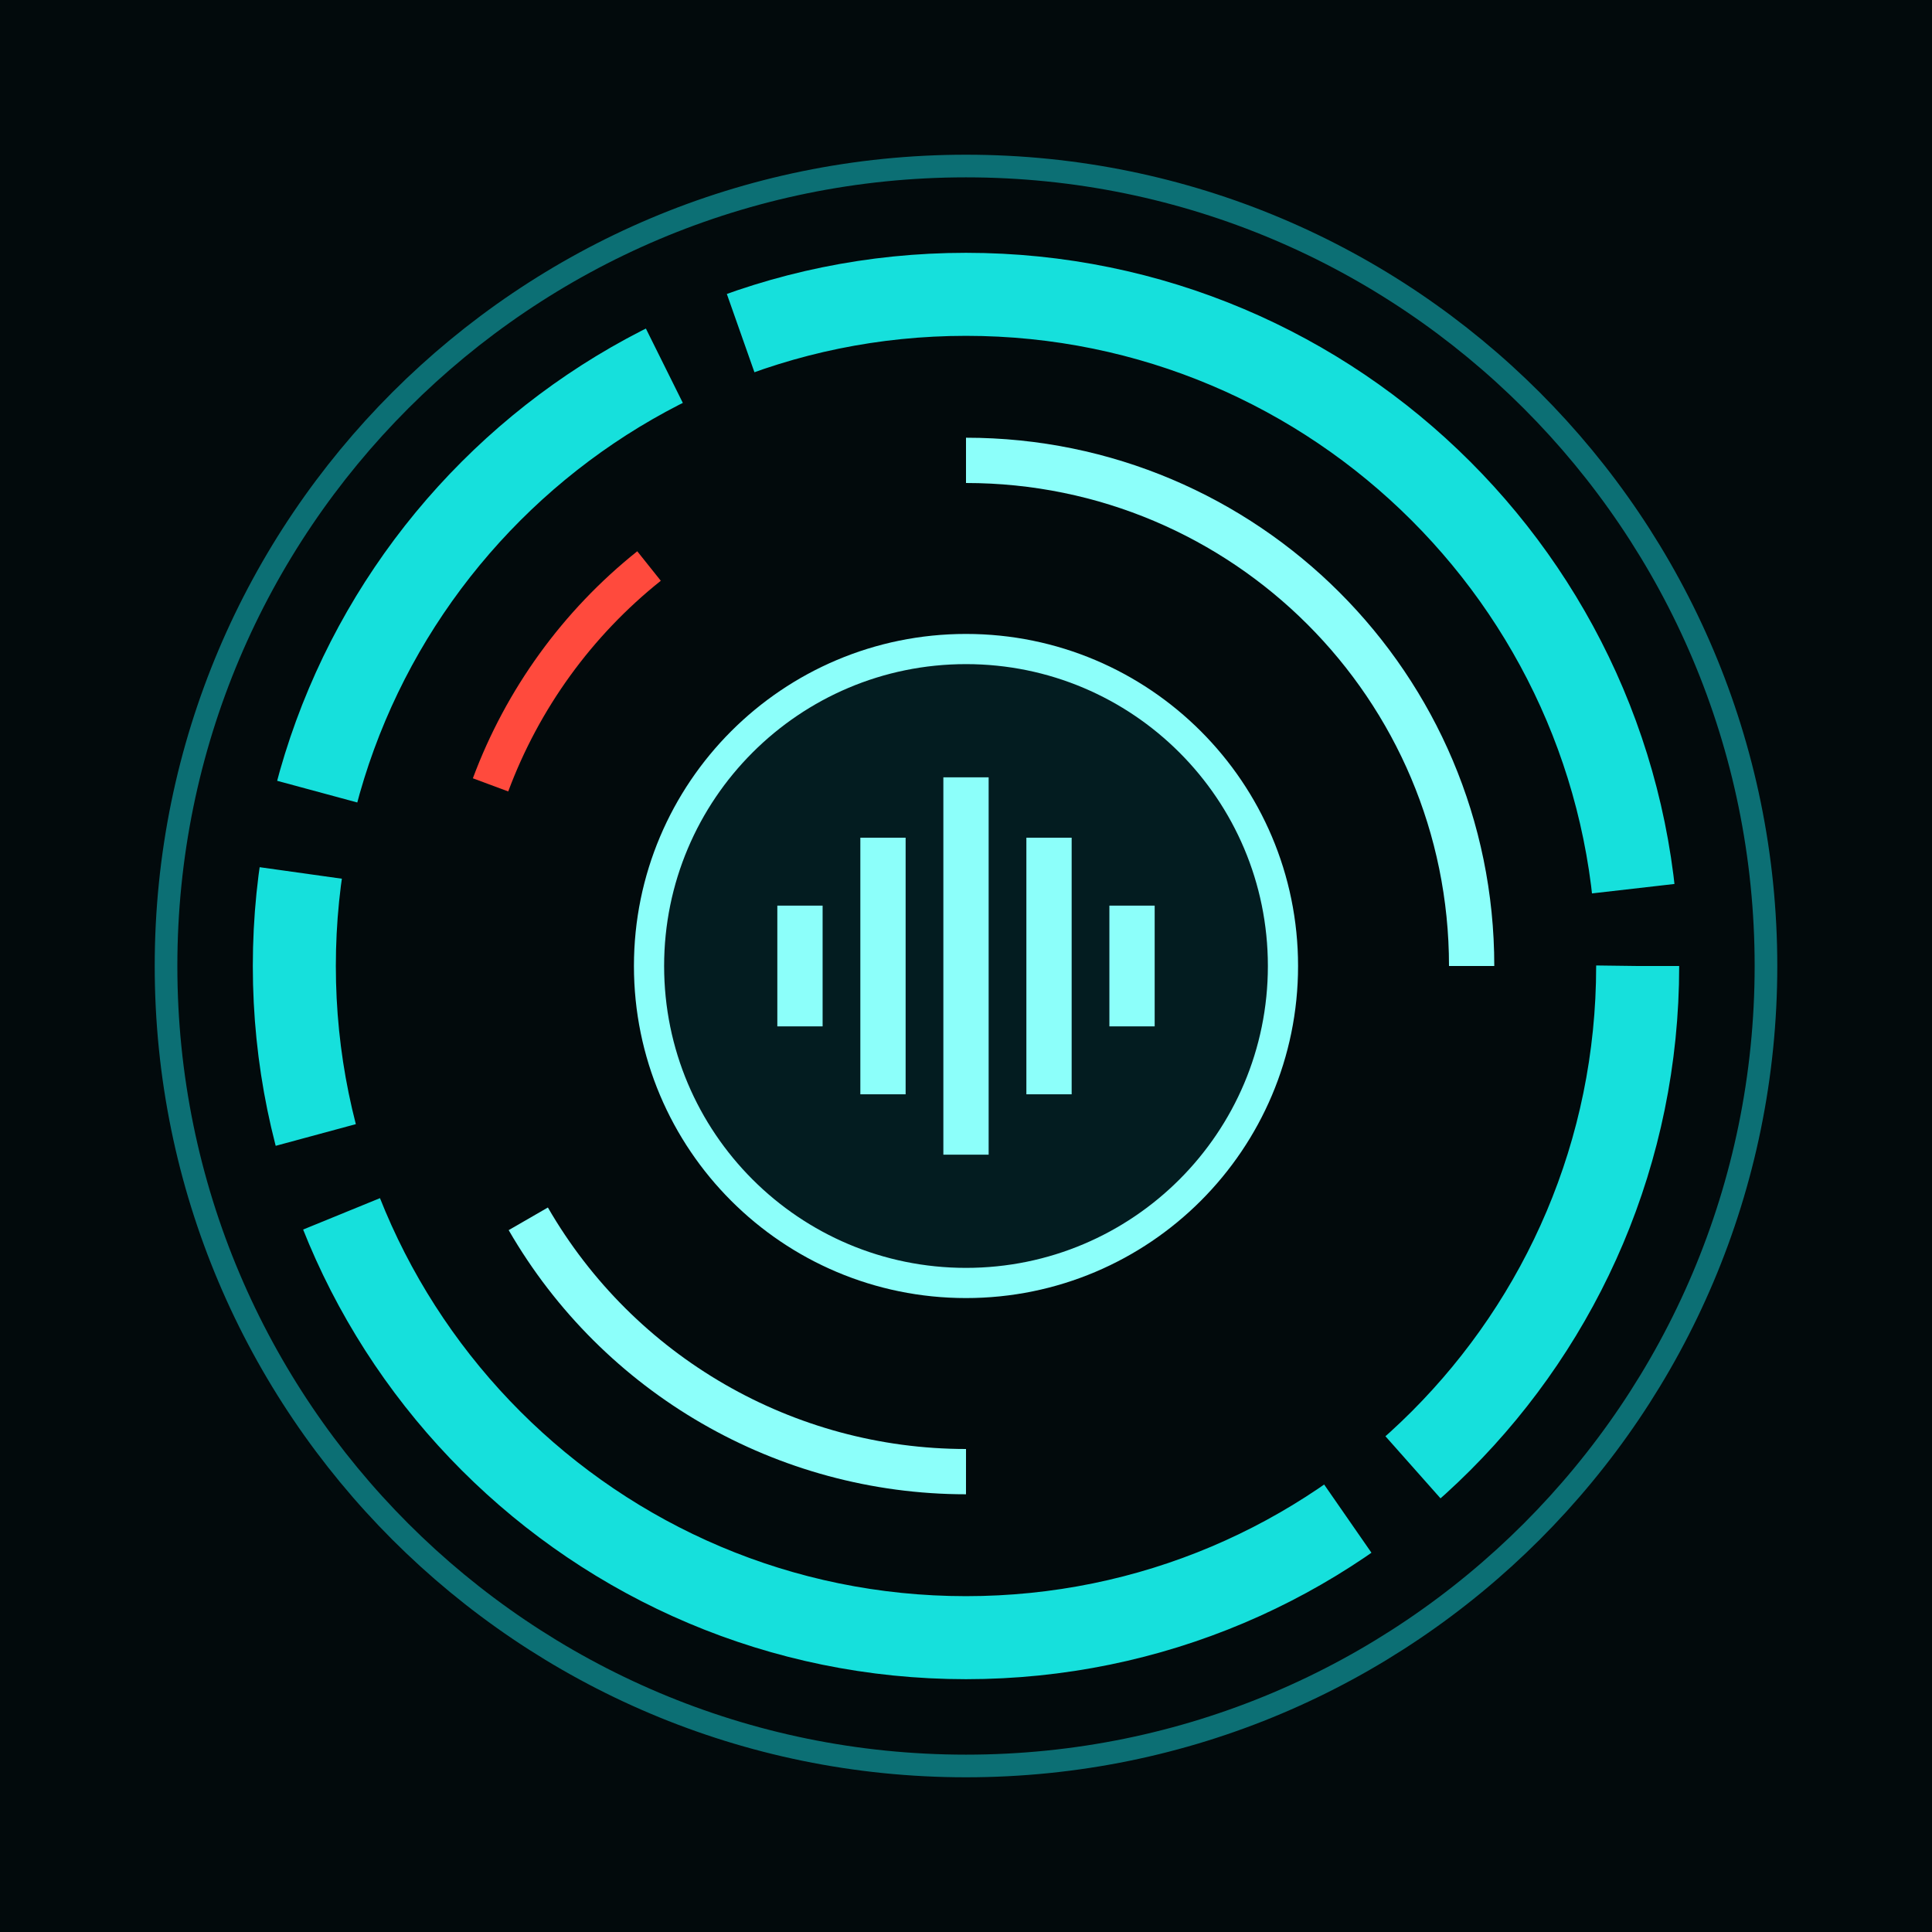
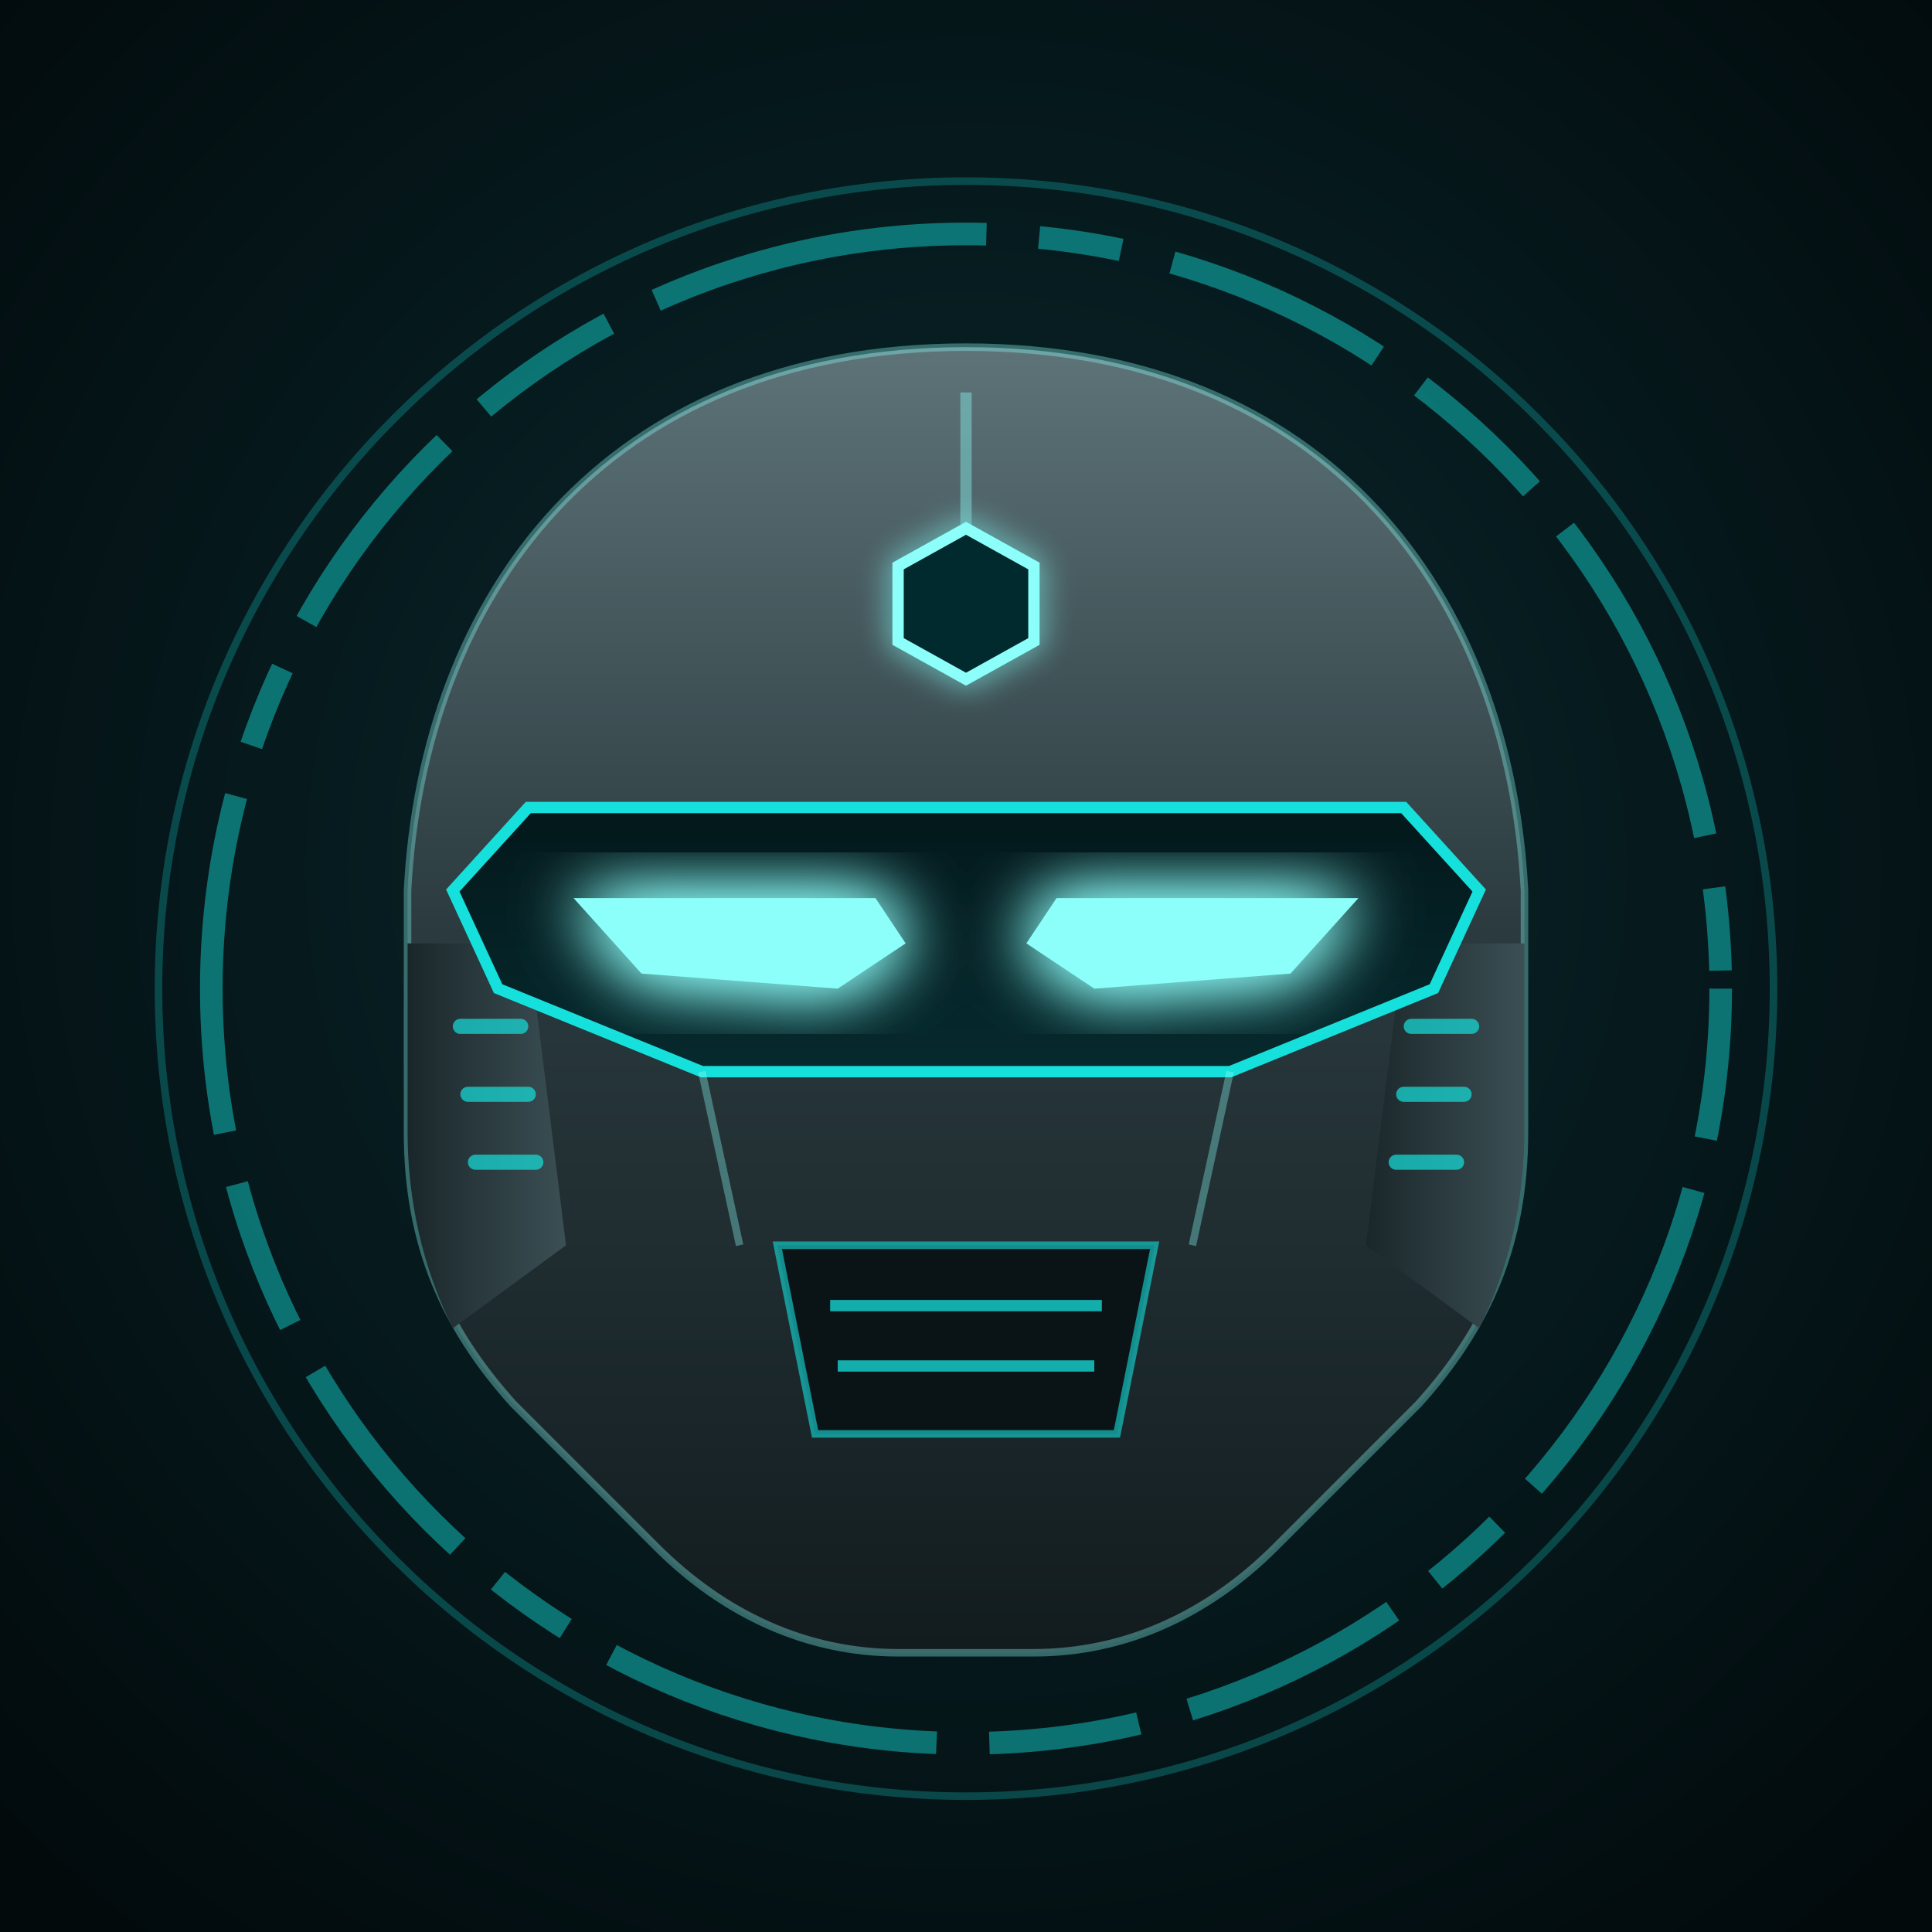
<svg xmlns="http://www.w3.org/2000/svg" viewBox="0 0 512 512">
-   <rect width="512" height="512" fill="#020a0c" />
-   <g transform="translate(256 256) scale(1) translate(-256 -256)" fill="none">
-     <circle cx="256" cy="256" r="212" stroke="#0c6f74" stroke-width="6" />
-     <circle cx="256" cy="256" r="178" stroke="#16e0dc" stroke-width="22" stroke-dasharray="150 22 320 22 70 22" />
-     <path d="M256 122 A134 134 0 0 1 390 256" stroke="#8cfffa" stroke-width="12" />
-     <path d="M256 390 A134 134 0 0 1 140 323" stroke="#8cfffa" stroke-width="12" />
-     <path d="M130 208 A134 134 0 0 1 172 150" stroke="#ff4a3d" stroke-width="10" />
-     <circle cx="256" cy="256" r="84" fill="#031c20" stroke="#8cfffa" stroke-width="8" />
-     <g fill="#8cfffa" stroke="none">
-       <rect x="206" y="240" width="12" height="32" />
-       <rect x="228" y="222" width="12" height="68" />
-       <rect x="250" y="206" width="12" height="100" />
-       <rect x="272" y="222" width="12" height="68" />
-       <rect x="294" y="240" width="12" height="32" />
-     </g>
+   <defs>
+     <radialGradient id="fond" cx="50%" cy="45%" r="70%">
+       <stop offset="0" stop-color="#0a2a2f" />
+       <stop offset="1" stop-color="#020a0c" />
+     </radialGradient>
+     <linearGradient id="metal" x1="0" y1="0" x2="0" y2="1">
+       <stop offset="0" stop-color="#5d7378" />
+       <stop offset=".45" stop-color="#2a3a3e" />
+       <stop offset="1" stop-color="#121c1f" />
+     </linearGradient>
+     <linearGradient id="metalCote" x1="0" y1="0" x2="1" y2="0">
+       <stop offset="0" stop-color="#1a272a" />
+       <stop offset="1" stop-color="#3b4f54" />
+     </linearGradient>
+     <linearGradient id="visiere" x1="0" y1="0" x2="0" y2="1">
+       <stop offset="0" stop-color="#03181b" />
+       <stop offset="1" stop-color="#062a2e" />
+     </linearGradient>
+     <filter id="lueur" x="-50%" y="-50%" width="200%" height="200%">
+       <feGaussianBlur stdDeviation="9" result="f" />
+       <feMerge>
+         <feMergeNode in="f" />
+         <feMergeNode in="f" />
+         <feMergeNode in="SourceGraphic" />
+       </feMerge>
+     </filter>
+     <filter id="lueurDouce" x="-50%" y="-50%" width="200%" height="200%">
+       <feGaussianBlur stdDeviation="4" result="f" />
+       <feMerge>
+         <feMergeNode in="f" />
+         <feMergeNode in="SourceGraphic" />
+       </feMerge>
+     </filter>
+   </defs>
+   <rect width="512" height="512" rx="0" fill="url(#fond)" />
+   <circle cx="256" cy="262" r="214" fill="none" stroke="#16e0dc" stroke-opacity=".25" stroke-width="2" />
+   <circle cx="256" cy="262" r="200" fill="none" stroke="#16e0dc" stroke-opacity=".45" stroke-width="6" stroke-dasharray="40 14 90 14 22 14 60 14" />
+   <path d="M256 92 C352 92 400 158 404 236 L404 300 C404 330 394 352 376 372 L338 410 C320 428 298 438 274 438 L238 438 C214 438 192 428 174 410 L136 372 C118 352 108 330 108 300 L108 236 C112 158 160 92 256 92 Z" fill="url(#metal)" stroke="#8cfffa" stroke-opacity=".35" stroke-width="2" />
+   <path d="M108 250 L140 250 L150 330 L120 352 C112 336 108 318 108 300 Z" fill="url(#metalCote)" />
+   <path d="M404 250 L372 250 L362 330 L392 352 C400 336 404 318 404 300 Z" fill="url(#metalCote)" transform="scale(-1 1) translate(-512 0) scale(-1 1) translate(-512 0)" />
+   <g stroke="#16e0dc" stroke-opacity=".7" stroke-width="4" stroke-linecap="round">
+     <line x1="122" y1="272" x2="138" y2="272" />
+     <line x1="124" y1="290" x2="140" y2="290" />
+     <line x1="126" y1="308" x2="142" y2="308" />
+     <line x1="374" y1="272" x2="390" y2="272" />
+     <line x1="372" y1="290" x2="388" y2="290" />
+     <line x1="370" y1="308" x2="386" y2="308" />
  </g>
+   <path d="M256 104 L256 176" stroke="#8cfffa" stroke-opacity=".4" stroke-width="3" />
+   <polygon points="256,140 274,150 274,170 256,180 238,170 238,150" fill="#062a2e" stroke="#8cfffa" stroke-width="3" filter="url(#lueurDouce)" />
+   <path d="M140 214 L372 214 L392 236 L380 262 L326 284 L186 284 L132 262 L120 236 Z" fill="url(#visiere)" stroke="#16e0dc" stroke-width="3" />
+   <g filter="url(#lueur)" fill="#8cfffa">
+     <path d="M152 238 L232 238 L240 250 L222 262 L170 258 Z" />
+     <path d="M360 238 L280 238 L272 250 L290 262 L342 258 Z" />
+   </g>
+   <path d="M206 330 L306 330 L296 380 L216 380 Z" fill="#0a1417" stroke="#16e0dc" stroke-opacity=".6" stroke-width="2" />
+   <g stroke="#16e0dc" stroke-opacity=".75" stroke-width="3">
+     <line x1="220" y1="346" x2="292" y2="346" />
+     <line x1="222" y1="362" x2="290" y2="362" />
+   </g>
+   <path d="M186 284 L196 330 M326 284 L316 330" stroke="#8cfffa" stroke-opacity=".35" stroke-width="2" />
</svg>
